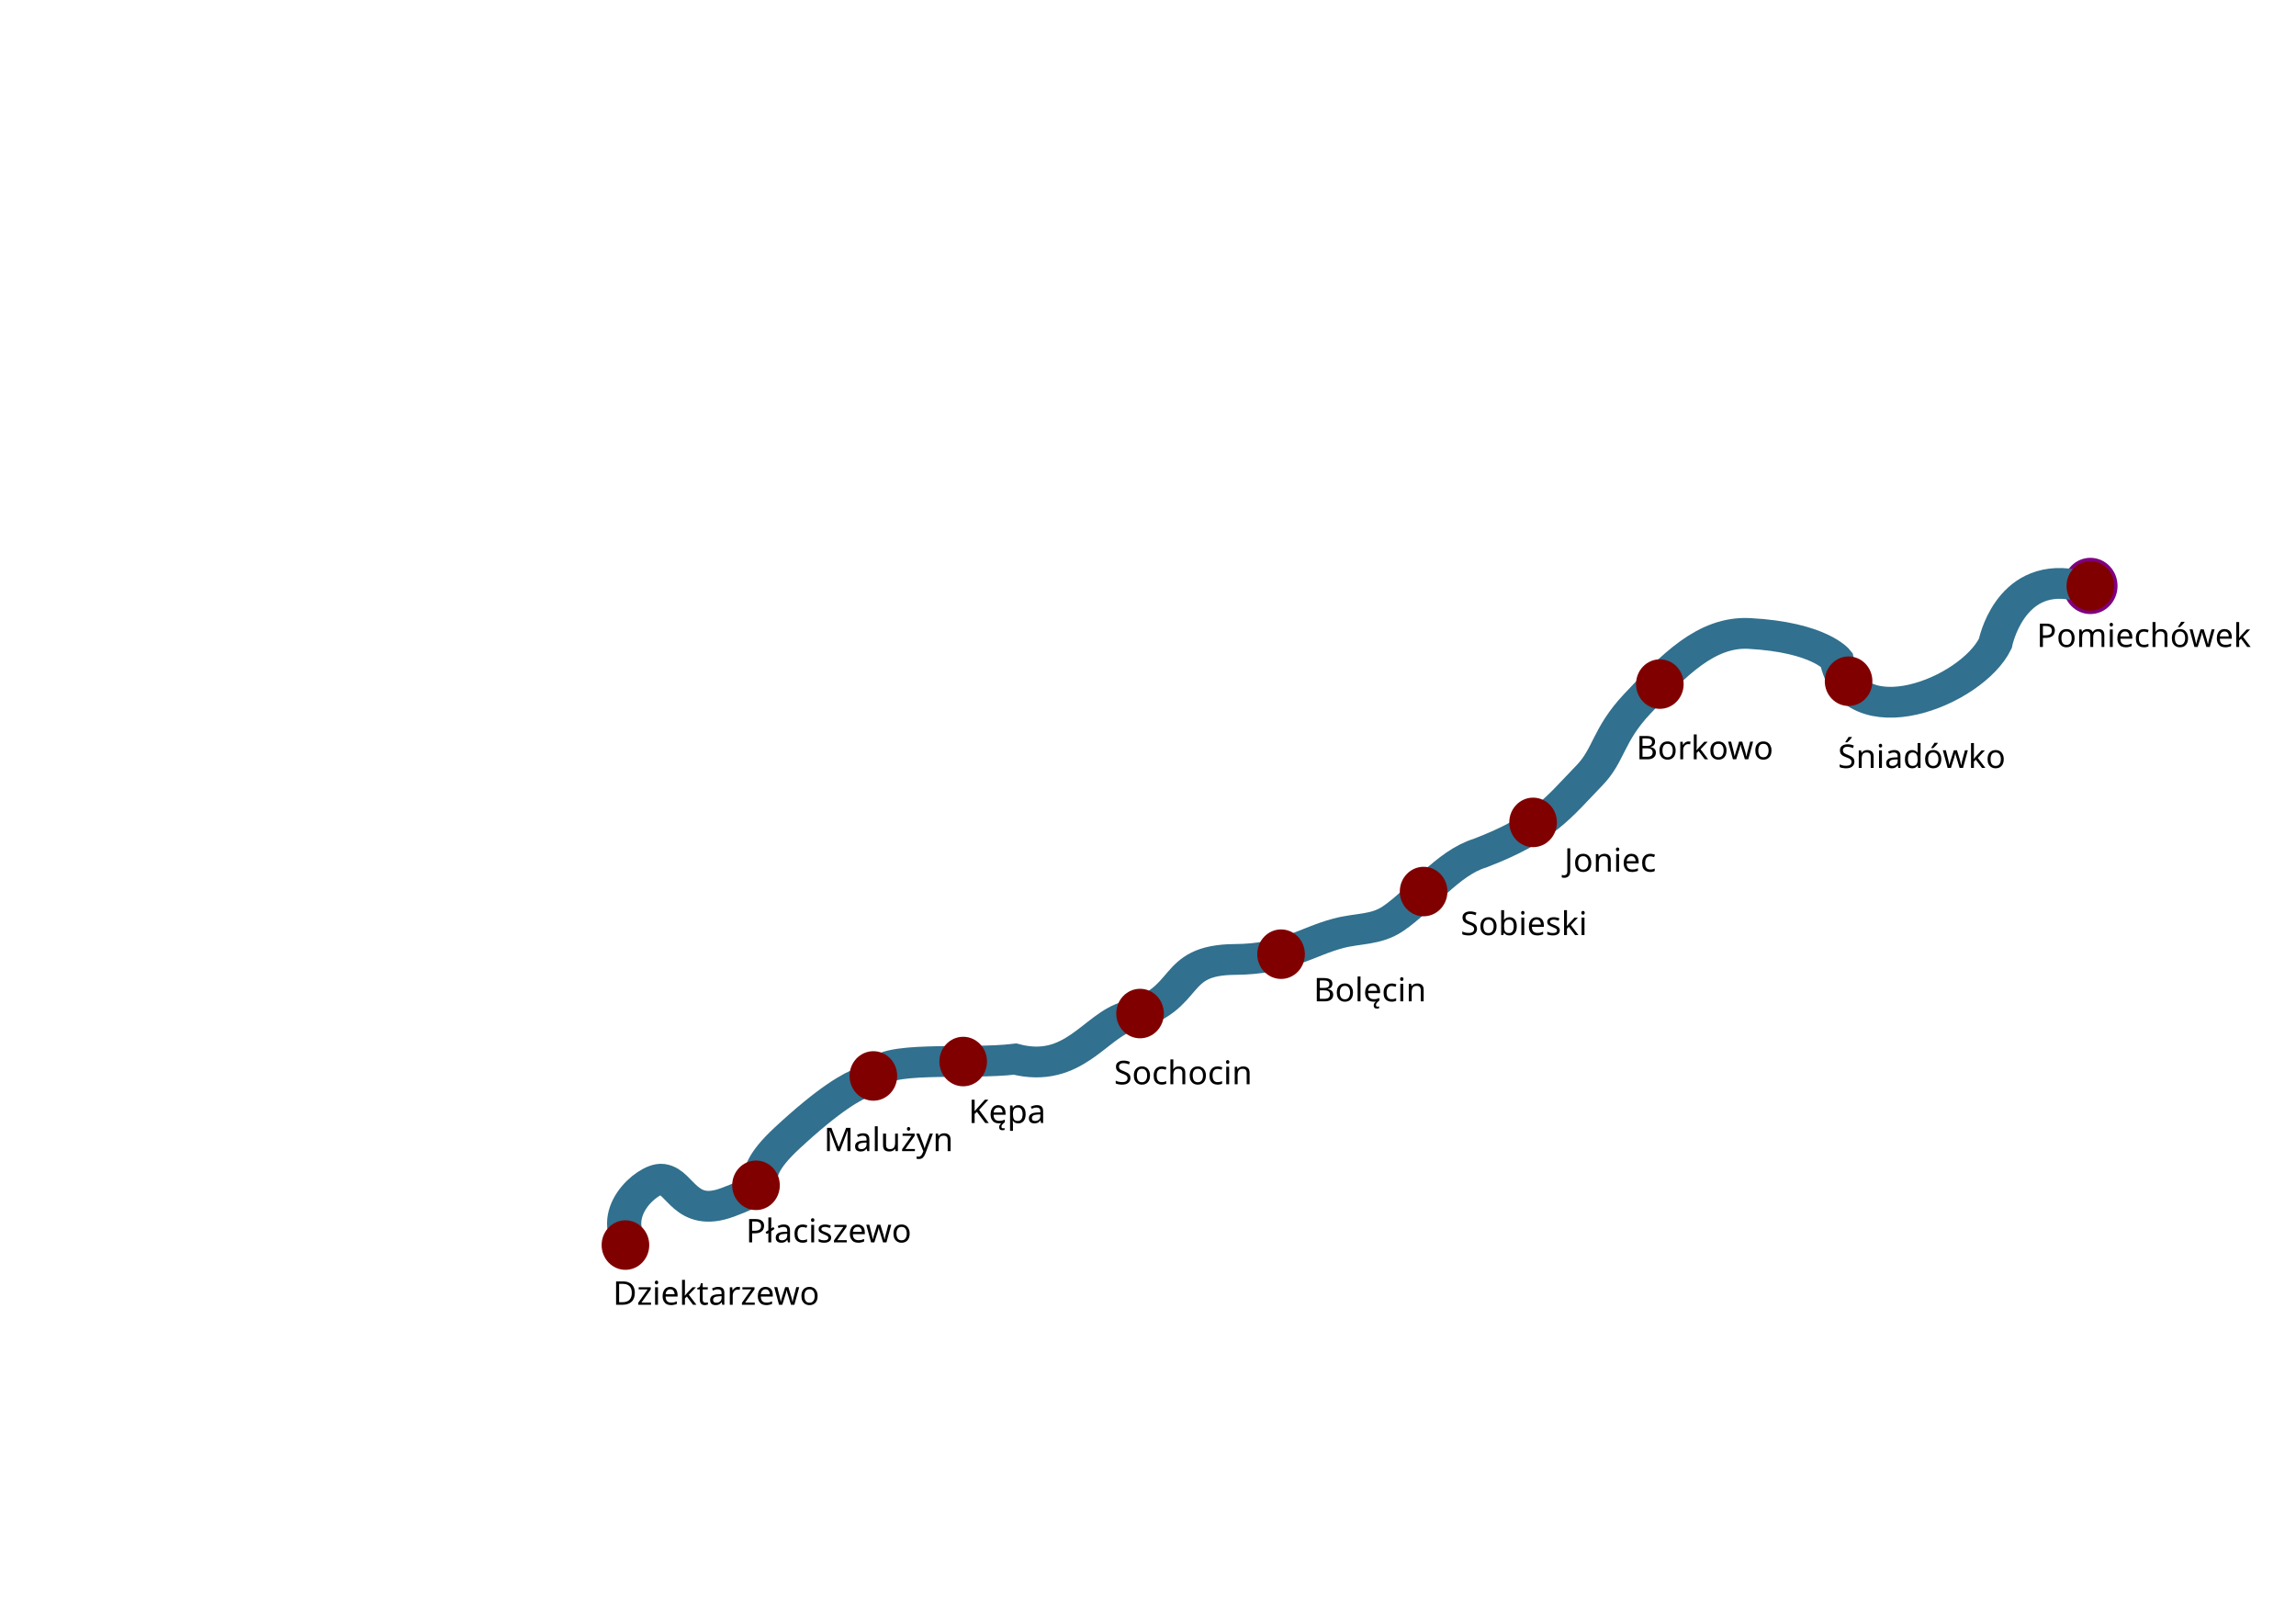
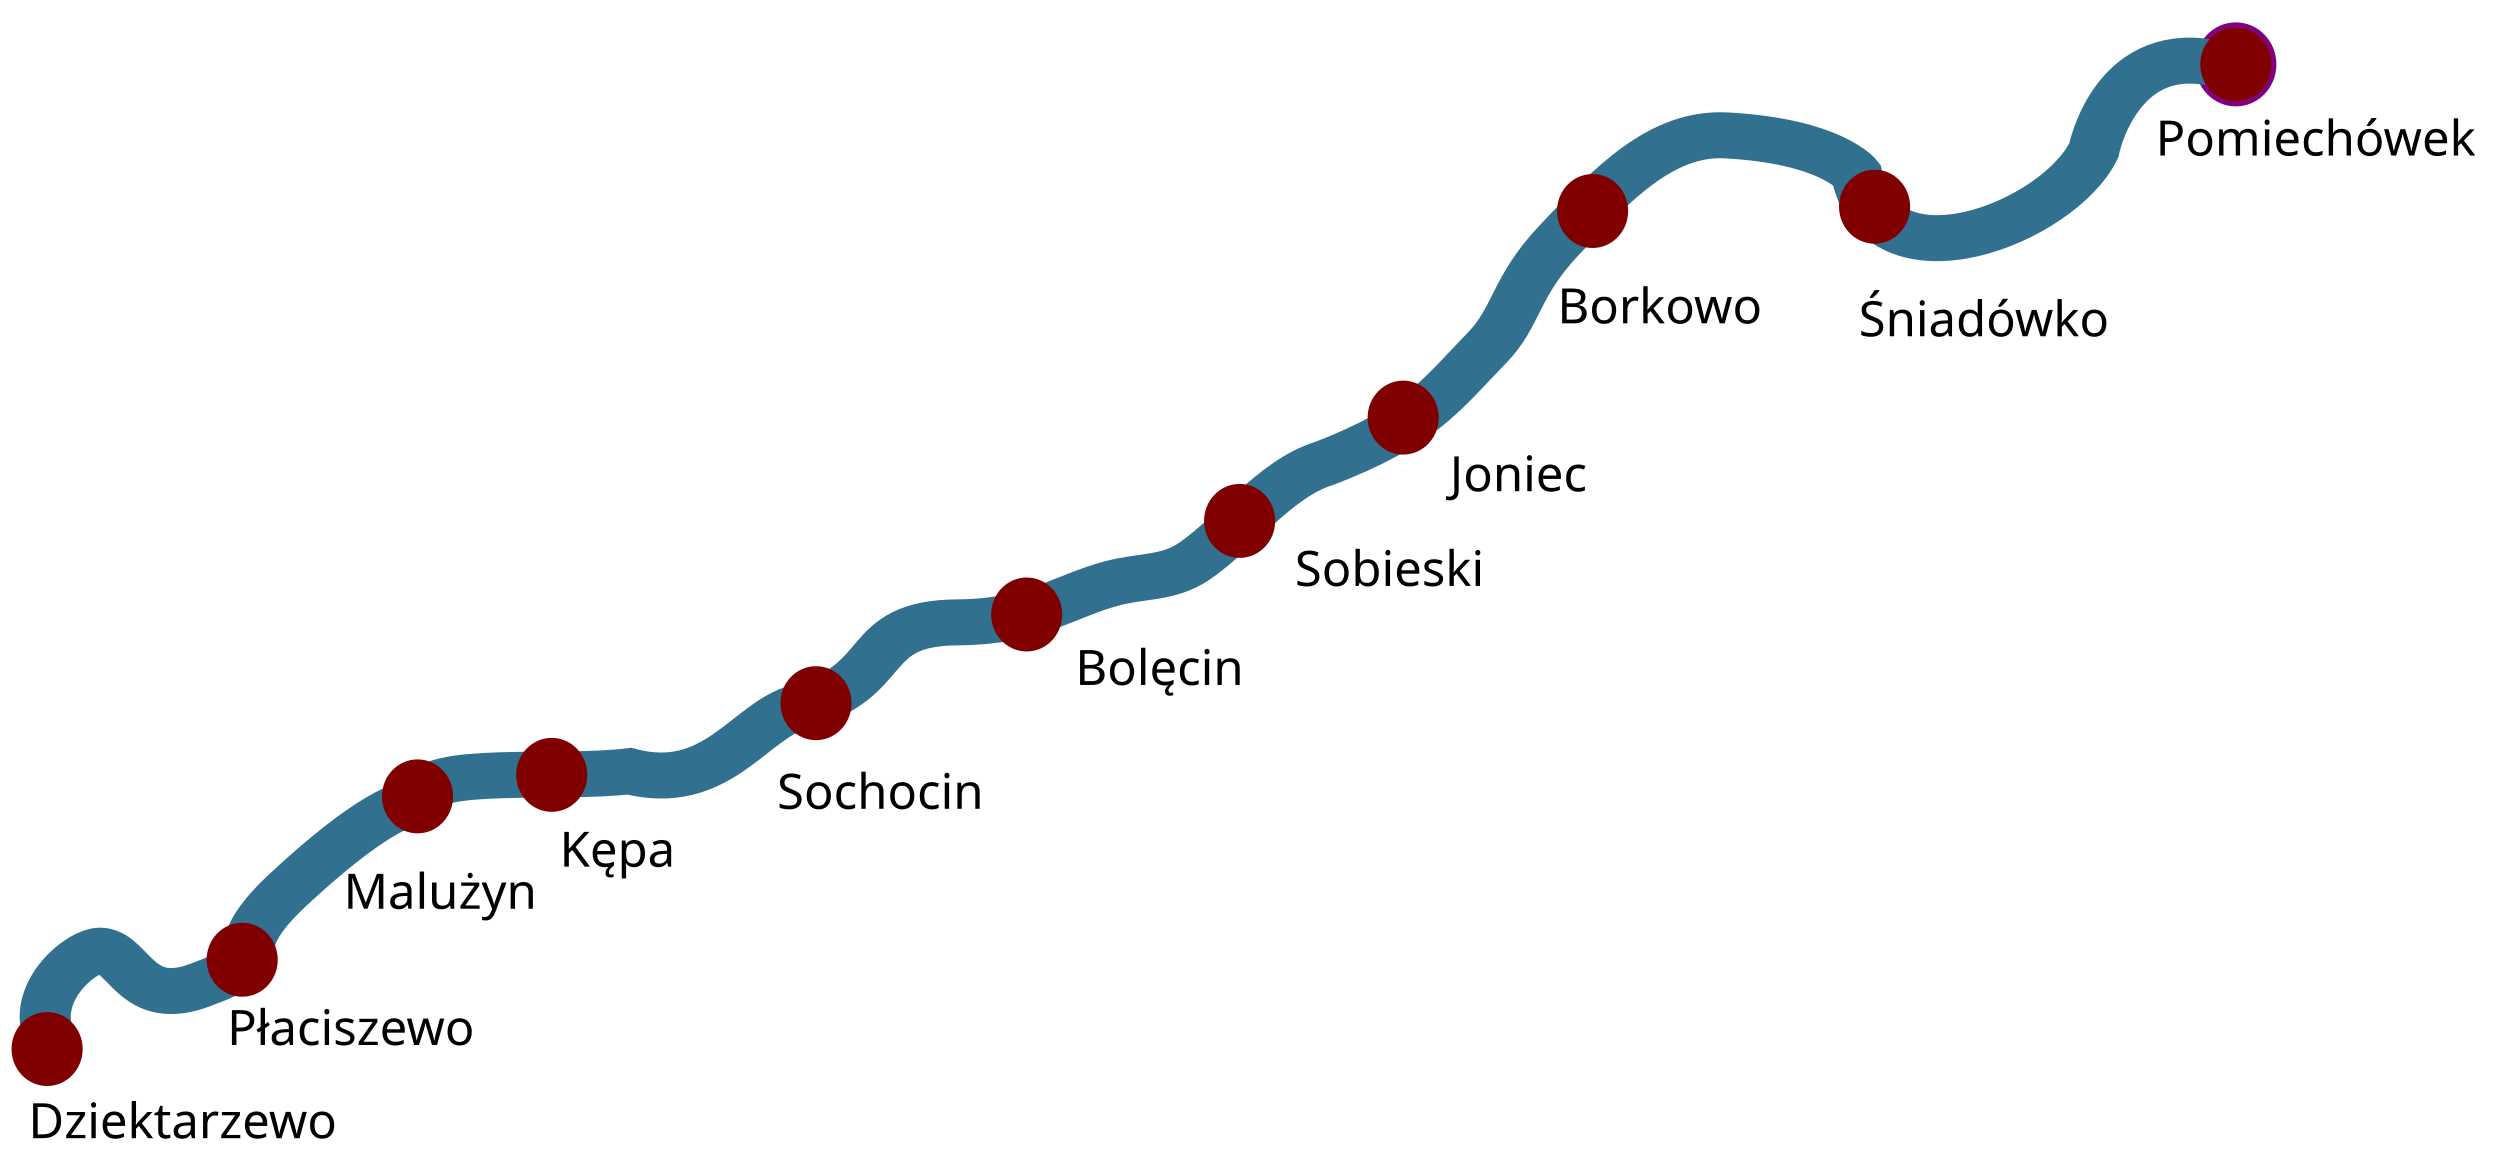
- <svg xmlns="http://www.w3.org/2000/svg" width="297mm" height="210mm" viewBox="0 0 297 210" version="1.1" id="svg7949">
+ <svg xmlns="http://www.w3.org/2000/svg" width="216.449mm" height="99.606mm" viewBox="0 0 216.449 99.606" version="1.1" id="svg7949">
  <defs id="defs7943">
    </defs>
-   <g id="layer1" transform="translate(0,-87)">
+   <g id="layer1" transform="translate(-76.82431,-157.2064)">
    <g id="g1576">
      <g transform="matrix(0.9962317,0,0,-0.8960207,-16.7318,345.602)" id="g1568" />
      <ellipse style="opacity:0;fill:none;fill-opacity:1;stroke:#31708e;stroke-width:0.465;stroke-miterlimit:4;stroke-dasharray:none;stroke-opacity:1" id="ellipse1570" cx="158.674" cy="127.436" rx="14.684" ry="12.435" />
      <ellipse style="opacity:0;fill:#2b0000;fill-opacity:1;stroke:#800080;stroke-width:0.465;stroke-miterlimit:4;stroke-dasharray:none;stroke-opacity:1" id="ellipse1572" cx="172.432" cy="163.287" rx="6.482" ry="22.886" />
      <ellipse cy="162.781" cx="270.4" id="ellipse1574" style="opacity:1;fill:#a02c2c;fill-opacity:1;stroke:#800080;stroke-width:0.871;stroke-miterlimit:4;stroke-dasharray:none;stroke-opacity:1" rx="3.079" ry="3.202" />
    </g>
    <ellipse style="opacity:0;fill:#f7f9fb;fill-opacity:1;stroke:#31708e;stroke-width:0.465;stroke-miterlimit:4;stroke-dasharray:none;stroke-opacity:1" id="path7984" cx="151.662" cy="205.752" rx="7.144" ry="9.26" />
    <ellipse style="opacity:0;fill:#f7f9fb;fill-opacity:1;stroke:#31708e;stroke-width:0.465;stroke-miterlimit:4;stroke-dasharray:none;stroke-opacity:1" id="path7986" cx="164.042" cy="214.979" rx="1.871" ry="6.735" />
    <ellipse style="opacity:0;fill:#2b0000;fill-opacity:1;stroke:#800080;stroke-width:0.465;stroke-miterlimit:4;stroke-dasharray:none;stroke-opacity:1" id="path8584" cx="198.305" cy="139.838" rx="30.03" ry="46.831" />
    <ellipse style="opacity:0;fill:#ff2a2a;fill-opacity:1;stroke:#800080;stroke-width:0.465;stroke-miterlimit:4;stroke-dasharray:none;stroke-opacity:1" id="path23" cx="-170.572" cy="141.628" rx="16.888" ry="35.465" />
    <text xml:space="preserve" style="font-style:normal;font-variant:normal;font-weight:normal;font-stretch:normal;font-size:3.528px;line-height:1.25;font-family:sans-serif;-inkscape-font-specification:'sans-serif, Normal';font-variant-ligatures:normal;font-variant-caps:normal;font-variant-numeric:normal;font-feature-settings:normal;text-align:start;letter-spacing:0.005px;word-spacing:0px;writing-mode:lr-tb;text-anchor:start;fill:#000000;fill-opacity:1;stroke:none;stroke-width:0.265" x="261.602" y="208.681" id="text1471">
      <tspan id="tspan1469" x="261.602" y="211.9" style="stroke-width:0.265" />
    </text>
-     <flowRoot xml:space="preserve" id="flowRoot1477" style="fill:black;fill-opacity:1;stroke:none;font-family:sans-serif;font-style:normal;font-weight:normal;font-size:16px;line-height:1.25;letter-spacing:0.02px;word-spacing:0px;-inkscape-font-specification:'sans-serif, Normal';font-stretch:normal;font-variant:normal;text-anchor:start;text-align:start;writing-mode:lr;font-variant-ligatures:normal;font-variant-caps:normal;font-variant-numeric:normal;font-feature-settings:normal">
+     <flowRoot xml:space="preserve" id="flowRoot1477" style="font-style:normal;font-variant:normal;font-weight:normal;font-stretch:normal;font-size:16px;line-height:1.25;font-family:sans-serif;-inkscape-font-specification:'sans-serif, Normal';font-variant-ligatures:normal;font-variant-caps:normal;font-variant-numeric:normal;font-feature-settings:normal;text-align:start;letter-spacing:0.02px;word-spacing:0px;writing-mode:lr-tb;text-anchor:start;fill:#000000;fill-opacity:1;stroke:none">
      <flowRegion id="flowRegion1479">
        <rect id="rect1481" width="132.394" height="32.394" x="909.859" y="457.081" />
      </flowRegion>
      <flowPara id="flowPara1483" />
    </flowRoot>
-     <flowRoot xml:space="preserve" id="flowRoot1489" style="fill:black;fill-opacity:1;stroke:none;font-family:sans-serif;font-style:normal;font-weight:normal;font-size:16px;line-height:1.25;letter-spacing:0.02px;word-spacing:0px;-inkscape-font-specification:'sans-serif, Normal';font-stretch:normal;font-variant:normal;text-anchor:start;text-align:start;writing-mode:lr;font-variant-ligatures:normal;font-variant-caps:normal;font-variant-numeric:normal;font-feature-settings:normal">
+     <flowRoot xml:space="preserve" id="flowRoot1489" style="font-style:normal;font-variant:normal;font-weight:normal;font-stretch:normal;font-size:16px;line-height:1.25;font-family:sans-serif;-inkscape-font-specification:'sans-serif, Normal';font-variant-ligatures:normal;font-variant-caps:normal;font-variant-numeric:normal;font-feature-settings:normal;text-align:start;letter-spacing:0.02px;word-spacing:0px;writing-mode:lr-tb;text-anchor:start;fill:#000000;fill-opacity:1;stroke:none">
      <flowRegion id="flowRegion1491">
        <rect id="rect1493" width="2228.169" height="892.958" x="-1554.93" y="-613.341" />
      </flowRegion>
      <flowPara id="flowPara1495" />
    </flowRoot>
    <g id="g1506">
      <g id="g1509" transform="matrix(0.9962317,0,0,-0.8960207,-16.7318,345.602)">
        <g id="g1593" />
        <path id="path1619" style="fill:none;stroke:#31708e;stroke-width:4.444;stroke-linecap:butt;stroke-linejoin:miter;stroke-miterlimit:4;stroke-dasharray:none;stroke-opacity:1" d="m 285.974,204.218 c -8.312,1.654 -10.097,-8.486 -10.097,-8.486 -3.066,-7.008 -18.511,-13.805 -20.611,-2.323 0,0 -2.252,3.218 -11.312,3.765 -5.595,0.338 -9.846,-4.569 -14.597,-10.189 -3.798,-4.493 -3.61,-7.356 -6.205,-10.323 -4.041,-4.622 -5.789,-7.603 -14.181,-11.194 -4.213,-1.41 -7.74,-6.788 -11.289,-9.454 -2.244,-1.685 -4.477,-1.345 -7.115,-2.12 -4.191,-1.231 -6.818,-3.725 -13.396,-3.771 -8.582,-0.059 -5.504,-5.721 -13.843,-8.188 -4.305,-1.274 -7.098,-8.393 -14.742,-6.196 -5.927,-0.829 -17.964,0.607 -17.782,-2.486 0.093,-1.581 -0.748,2.495 -11.807,-8.911 -6.645,-6.854 -0.237,-6.191 -7.735,-9.284 -5.468,-2.256 -6.081,2.978 -8.495,3.337 -1.775,0.264 -7.53,-5.014 -3.56,-10.135" />
      </g>
      <ellipse ry="12.435" rx="14.684" cy="127.436" cx="158.674" id="path7990" style="opacity:0;fill:none;fill-opacity:1;stroke:#31708e;stroke-width:0.465;stroke-miterlimit:4;stroke-dasharray:none;stroke-opacity:1" />
      <ellipse ry="22.886" rx="6.482" cy="163.287" cx="172.432" id="path8586" style="opacity:0;fill:#2b0000;fill-opacity:1;stroke:#800080;stroke-width:0.465;stroke-miterlimit:4;stroke-dasharray:none;stroke-opacity:1" />
      <ellipse ry="3.202" rx="3.079" style="opacity:1;fill:#800000;fill-opacity:1;stroke:none;stroke-width:0.871;stroke-miterlimit:4;stroke-dasharray:none;stroke-opacity:1" id="circle1463" cx="270.4" cy="162.781" />
    </g>
    <ellipse ry="3.202" rx="3.079" style="opacity:1;fill:#800000;fill-opacity:1;stroke:none;stroke-width:0.871;stroke-miterlimit:4;stroke-dasharray:none;stroke-opacity:1" id="ellipse1513" cx="184.151" cy="202.306" />
    <ellipse cy="175.103" cx="239.125" id="ellipse1515" style="opacity:1;fill:#800000;fill-opacity:1;stroke:none;stroke-width:0.871;stroke-miterlimit:4;stroke-dasharray:none;stroke-opacity:1" rx="3.079" ry="3.202" />
    <text xml:space="preserve" style="font-style:normal;font-variant:normal;font-weight:normal;font-stretch:normal;font-size:4.233px;line-height:1.25;font-family:sans-serif;-inkscape-font-specification:'sans-serif, Normal';font-variant-ligatures:normal;font-variant-caps:normal;font-variant-numeric:normal;font-feature-settings:normal;text-align:start;letter-spacing:0.005px;word-spacing:0px;writing-mode:lr-tb;text-anchor:start;fill:#000000;fill-opacity:1;stroke:none;stroke-width:0.265" x="263.465" y="170.671" id="text1519">
      <tspan id="tspan1517" x="263.465" y="170.671" style="stroke-width:0.265">Pomiechówek</tspan>
    </text>
    <text xml:space="preserve" style="font-style:normal;font-variant:normal;font-weight:normal;font-stretch:normal;font-size:4.233px;line-height:1.25;font-family:sans-serif;-inkscape-font-specification:'sans-serif, Normal';font-variant-ligatures:normal;font-variant-caps:normal;font-variant-numeric:normal;font-feature-settings:normal;text-align:start;letter-spacing:0.005px;word-spacing:0px;writing-mode:lr-tb;text-anchor:start;fill:#000000;fill-opacity:1;stroke:none;stroke-width:0.265" x="228.436" y="185.577" id="text1523">
      <tspan id="tspan1521" x="228.436" y="189.439" style="stroke-width:0.265" />
    </text>
    <ellipse cy="175.475" cx="214.709" id="ellipse1532" style="opacity:1;fill:#800000;fill-opacity:1;stroke:none;stroke-width:0.871;stroke-miterlimit:4;stroke-dasharray:none;stroke-opacity:1" rx="3.079" ry="3.202" />
    <ellipse ry="3.202" rx="3.079" style="opacity:1;fill:#800000;fill-opacity:1;stroke:none;stroke-width:0.871;stroke-miterlimit:4;stroke-dasharray:none;stroke-opacity:1" id="ellipse1549" cx="165.713" cy="210.408" />
    <ellipse ry="3.202" rx="3.079" style="opacity:1;fill:#800000;fill-opacity:1;stroke:none;stroke-width:0.871;stroke-miterlimit:4;stroke-dasharray:none;stroke-opacity:1" id="ellipse1467" cx="97.793" cy="240.301" />
    <ellipse cy="218.086" cx="147.472" id="ellipse1578" style="opacity:1;fill:#800000;fill-opacity:1;stroke:none;stroke-width:0.871;stroke-miterlimit:4;stroke-dasharray:none;stroke-opacity:1" rx="3.079" ry="3.202" />
    <ellipse cy="193.363" cx="198.312" id="ellipse1580" style="opacity:1;fill:#800000;fill-opacity:1;stroke:none;stroke-width:0.871;stroke-miterlimit:4;stroke-dasharray:none;stroke-opacity:1" rx="3.079" ry="3.202" />
    <ellipse ry="3.202" rx="3.079" style="opacity:1;fill:#800000;fill-opacity:1;stroke:none;stroke-width:0.871;stroke-miterlimit:4;stroke-dasharray:none;stroke-opacity:1" id="ellipse1582" cx="80.903" cy="248.03" />
    <text xml:space="preserve" style="font-style:normal;font-variant:normal;font-weight:normal;font-stretch:normal;font-size:4.233px;line-height:1.25;font-family:sans-serif;-inkscape-font-specification:'sans-serif, Normal';font-variant-ligatures:normal;font-variant-caps:normal;font-variant-numeric:normal;font-feature-settings:normal;text-align:start;letter-spacing:0.005px;word-spacing:0px;writing-mode:lr-tb;text-anchor:start;fill:#000000;fill-opacity:1;stroke:none;stroke-width:0.265" x="211.667" y="185.204" id="text1586">
      <tspan id="tspan1584" x="211.667" y="185.204" style="stroke-width:0.265">Borkowo</tspan>
    </text>
    <text xml:space="preserve" style="font-style:normal;font-variant:normal;font-weight:normal;font-stretch:normal;font-size:4.233px;line-height:1.25;font-family:sans-serif;-inkscape-font-specification:'sans-serif, Normal';font-variant-ligatures:normal;font-variant-caps:normal;font-variant-numeric:normal;font-feature-settings:normal;text-align:start;letter-spacing:0.005px;word-spacing:0px;writing-mode:lr-tb;text-anchor:start;fill:#000000;fill-opacity:1;stroke:none;stroke-width:0.265" x="237.752" y="186.322" id="text1590">
      <tspan id="tspan1588" x="237.752" y="186.322" style="stroke-width:0.265">Śniadówko</tspan>
    </text>
    <text xml:space="preserve" style="font-style:normal;font-variant:normal;font-weight:normal;font-stretch:normal;font-size:4.233px;line-height:1.25;font-family:sans-serif;-inkscape-font-specification:'sans-serif, Normal';font-variant-ligatures:normal;font-variant-caps:normal;font-variant-numeric:normal;font-feature-settings:normal;text-align:start;letter-spacing:0.005px;word-spacing:0px;writing-mode:lr-tb;text-anchor:start;fill:#000000;fill-opacity:1;stroke:none;stroke-width:0.265" x="190.053" y="208.309" id="text1597">
      <tspan id="tspan1595" x="190.053" y="212.171" style="stroke-width:0.265" />
    </text>
    <text xml:space="preserve" style="font-style:normal;font-variant:normal;font-weight:normal;font-stretch:normal;font-size:4.233px;line-height:1.25;font-family:sans-serif;-inkscape-font-specification:'sans-serif, Normal';font-variant-ligatures:normal;font-variant-caps:normal;font-variant-numeric:normal;font-feature-settings:normal;text-align:start;letter-spacing:0.005px;word-spacing:0px;writing-mode:lr-tb;text-anchor:start;fill:#000000;fill-opacity:1;stroke:none;stroke-width:0.265" x="188.935" y="207.936" id="text1601">
      <tspan id="tspan1599" x="188.935" y="207.936" style="stroke-width:0.265">Sobieski</tspan>
    </text>
    <text xml:space="preserve" style="font-style:normal;font-variant:normal;font-weight:normal;font-stretch:normal;font-size:4.233px;line-height:1.25;font-family:sans-serif;-inkscape-font-specification:'sans-serif, Normal';font-variant-ligatures:normal;font-variant-caps:normal;font-variant-numeric:normal;font-feature-settings:normal;text-align:start;letter-spacing:0.005px;word-spacing:0px;writing-mode:lr-tb;text-anchor:start;fill:#000000;fill-opacity:1;stroke:none;stroke-width:0.265" x="202.35" y="199.738" id="text1605">
      <tspan id="tspan1603" x="202.35" y="199.738" style="stroke-width:0.265">Joniec</tspan>
    </text>
    <text xml:space="preserve" style="font-style:normal;font-variant:normal;font-weight:normal;font-stretch:normal;font-size:4.233px;line-height:1.25;font-family:sans-serif;-inkscape-font-specification:'sans-serif, Normal';font-variant-ligatures:normal;font-variant-caps:normal;font-variant-numeric:normal;font-feature-settings:normal;text-align:start;letter-spacing:0.005px;word-spacing:0px;writing-mode:lr-tb;text-anchor:start;fill:#000000;fill-opacity:1;stroke:none;stroke-width:0.265" x="169.184" y="219.116" id="text1609">
      <tspan id="tspan1607" x="169.184" y="222.978" style="stroke-width:0.265" />
    </text>
    <text xml:space="preserve" style="font-style:normal;font-variant:normal;font-weight:normal;font-stretch:normal;font-size:4.233px;line-height:1.25;font-family:sans-serif;-inkscape-font-specification:'sans-serif, Normal';font-variant-ligatures:normal;font-variant-caps:normal;font-variant-numeric:normal;font-feature-settings:normal;text-align:start;letter-spacing:0.005px;word-spacing:0px;writing-mode:lr-tb;text-anchor:start;fill:#000000;fill-opacity:1;stroke:none;stroke-width:0.265" x="169.93" y="216.507" id="text1613">
      <tspan id="tspan1611" x="169.93" y="216.507" style="stroke-width:0.265">Bolęcin</tspan>
    </text>
    <text xml:space="preserve" style="font-style:normal;font-variant:normal;font-weight:normal;font-stretch:normal;font-size:4.233px;line-height:1.25;font-family:sans-serif;-inkscape-font-specification:'sans-serif, Normal';font-variant-ligatures:normal;font-variant-caps:normal;font-variant-numeric:normal;font-feature-settings:normal;text-align:start;letter-spacing:0.005px;word-spacing:0px;writing-mode:lr-tb;text-anchor:start;fill:#000000;fill-opacity:1;stroke:none;stroke-width:0.265" x="144.104" y="227.232" id="text1617">
      <tspan id="tspan1615" x="144.104" y="227.232" style="stroke-width:0.265">Sochocin</tspan>
    </text>
    <ellipse cy="224.293" cx="124.593" id="ellipse1621" style="opacity:1;fill:#800000;fill-opacity:1;stroke:none;stroke-width:0.871;stroke-miterlimit:4;stroke-dasharray:none;stroke-opacity:1" rx="3.079" ry="3.202" />
    <text xml:space="preserve" style="font-style:normal;font-variant:normal;font-weight:normal;font-stretch:normal;font-size:4.233px;line-height:1.25;font-family:sans-serif;-inkscape-font-specification:'sans-serif, Normal';font-variant-ligatures:normal;font-variant-caps:normal;font-variant-numeric:normal;font-feature-settings:normal;text-align:start;letter-spacing:0.005px;word-spacing:0px;writing-mode:lr-tb;text-anchor:start;fill:#000000;fill-opacity:1;stroke:none;stroke-width:0.265" x="125.277" y="232.24" id="text1625">
      <tspan id="tspan1623" x="125.277" y="232.24" style="stroke-width:0.265">Kępa</tspan>
    </text>
    <ellipse cy="226.156" cx="112.974" id="ellipse1627" style="opacity:1;fill:#800000;fill-opacity:1;stroke:none;stroke-width:0.871;stroke-miterlimit:4;stroke-dasharray:none;stroke-opacity:1" rx="3.079" ry="3.202" />
    <text xml:space="preserve" style="font-style:normal;font-variant:normal;font-weight:normal;font-stretch:normal;font-size:4.233px;line-height:1.25;font-family:sans-serif;-inkscape-font-specification:'sans-serif, Normal';font-variant-ligatures:normal;font-variant-caps:normal;font-variant-numeric:normal;font-feature-settings:normal;text-align:start;letter-spacing:0.005px;word-spacing:0px;writing-mode:lr-tb;text-anchor:start;fill:#000000;fill-opacity:1;stroke:none;stroke-width:0.265" x="117.013" y="235.14" id="text1631">
      <tspan id="tspan1629" x="117.013" y="239.002" style="stroke-width:0.265" />
    </text>
    <text xml:space="preserve" style="font-style:normal;font-variant:normal;font-weight:normal;font-stretch:normal;font-size:4.233px;line-height:1.25;font-family:sans-serif;-inkscape-font-specification:'sans-serif, Normal';font-variant-ligatures:normal;font-variant-caps:normal;font-variant-numeric:normal;font-feature-settings:normal;text-align:start;letter-spacing:0.005px;word-spacing:0px;writing-mode:lr-tb;text-anchor:start;fill:#000000;fill-opacity:1;stroke:none;stroke-width:0.265" x="111.796" y="234.394" id="text1639">
      <tspan id="tspan1637" x="111.796" y="238.257" style="stroke-width:0.265" />
    </text>
    <text xml:space="preserve" style="font-style:normal;font-variant:normal;font-weight:normal;font-stretch:normal;font-size:4.233px;line-height:1.25;font-family:sans-serif;-inkscape-font-specification:'sans-serif, Normal';font-variant-ligatures:normal;font-variant-caps:normal;font-variant-numeric:normal;font-feature-settings:normal;text-align:start;letter-spacing:0.005px;word-spacing:0px;writing-mode:lr-tb;text-anchor:start;fill:#000000;fill-opacity:1;stroke:none;stroke-width:0.265" x="110.305" y="234.767" id="text1643">
      <tspan id="tspan1641" x="110.305" y="238.629" style="stroke-width:0.265" />
    </text>
    <text xml:space="preserve" style="font-style:normal;font-variant:normal;font-weight:normal;font-stretch:normal;font-size:4.233px;line-height:1.25;font-family:sans-serif;-inkscape-font-specification:'sans-serif, Normal';font-variant-ligatures:normal;font-variant-caps:normal;font-variant-numeric:normal;font-feature-settings:normal;text-align:start;letter-spacing:0.005px;word-spacing:0px;writing-mode:lr-tb;text-anchor:start;fill:#000000;fill-opacity:1;stroke:none;stroke-width:0.265" x="106.579" y="235.885" id="text1647">
      <tspan id="tspan1645" x="106.579" y="235.885" style="stroke-width:0.265">Malużyn</tspan>
    </text>
    <text xml:space="preserve" style="font-style:normal;font-variant:normal;font-weight:normal;font-stretch:normal;font-size:4.233px;line-height:1.25;font-family:sans-serif;-inkscape-font-specification:'sans-serif, Normal';font-variant-ligatures:normal;font-variant-caps:normal;font-variant-numeric:normal;font-feature-settings:normal;text-align:start;letter-spacing:0.005px;word-spacing:0px;writing-mode:lr-tb;text-anchor:start;fill:#000000;fill-opacity:1;stroke:none;stroke-width:0.265" x="103.97" y="244.456" id="text1651">
      <tspan id="tspan1649" x="103.97" y="248.318" style="stroke-width:0.265" />
    </text>
    <text xml:space="preserve" style="font-style:normal;font-variant:normal;font-weight:normal;font-stretch:normal;font-size:4.233px;line-height:1.25;font-family:sans-serif;-inkscape-font-specification:'sans-serif, Normal';font-variant-ligatures:normal;font-variant-caps:normal;font-variant-numeric:normal;font-feature-settings:normal;text-align:start;letter-spacing:0.005px;word-spacing:0px;writing-mode:lr-tb;text-anchor:start;fill:#000000;fill-opacity:1;stroke:none;stroke-width:0.265" x="102.852" y="244.829" id="text1655">
      <tspan id="tspan1653" x="102.852" y="248.691" style="stroke-width:0.265" />
    </text>
    <text xml:space="preserve" style="font-style:normal;font-variant:normal;font-weight:normal;font-stretch:normal;font-size:4.233px;line-height:1.25;font-family:sans-serif;-inkscape-font-specification:'sans-serif, Normal';font-variant-ligatures:normal;font-variant-caps:normal;font-variant-numeric:normal;font-feature-settings:normal;text-align:start;letter-spacing:0.005px;word-spacing:0px;writing-mode:lr-tb;text-anchor:start;fill:#000000;fill-opacity:1;stroke:none;stroke-width:0.265" x="96.498" y="247.682" id="text1659">
      <tspan id="tspan1657" x="96.498" y="247.682" style="stroke-width:0.265">Płaciszewo</tspan>
    </text>
    <text xml:space="preserve" style="font-style:normal;font-variant:normal;font-weight:normal;font-stretch:normal;font-size:4.233px;line-height:1.25;font-family:sans-serif;-inkscape-font-specification:'sans-serif, Normal';font-variant-ligatures:normal;font-variant-caps:normal;font-variant-numeric:normal;font-feature-settings:normal;text-align:start;letter-spacing:0.005px;word-spacing:0px;writing-mode:lr-tb;text-anchor:start;fill:#000000;fill-opacity:1;stroke:none;stroke-width:0.265" x="90.555" y="257.871" id="text1663">
      <tspan id="tspan1661" x="90.555" y="261.734" style="stroke-width:0.265" />
    </text>
    <text xml:space="preserve" style="font-style:normal;font-variant:normal;font-weight:normal;font-stretch:normal;font-size:4.233px;line-height:1.25;font-family:sans-serif;-inkscape-font-specification:'sans-serif, Normal';font-variant-ligatures:normal;font-variant-caps:normal;font-variant-numeric:normal;font-feature-settings:normal;text-align:start;letter-spacing:0.005px;word-spacing:0px;writing-mode:lr-tb;text-anchor:start;fill:#000000;fill-opacity:1;stroke:none;stroke-width:0.265" x="88.691" y="259.362" id="text1667">
      <tspan id="tspan1665" x="88.691" y="263.224" style="stroke-width:0.265" />
    </text>
    <text xml:space="preserve" style="font-style:normal;font-variant:normal;font-weight:normal;font-stretch:normal;font-size:4.233px;line-height:1.25;font-family:sans-serif;-inkscape-font-specification:'sans-serif, Normal';font-variant-ligatures:normal;font-variant-caps:normal;font-variant-numeric:normal;font-feature-settings:normal;text-align:start;letter-spacing:0.005px;word-spacing:0px;writing-mode:lr-tb;text-anchor:start;fill:#000000;fill-opacity:1;stroke:none;stroke-width:0.265" x="89.064" y="258.244" id="text1671">
      <tspan id="tspan1669" x="89.064" y="262.106" style="stroke-width:0.265" />
    </text>
    <text xml:space="preserve" style="font-style:normal;font-variant:normal;font-weight:normal;font-stretch:normal;font-size:4.233px;line-height:1.25;font-family:sans-serif;-inkscape-font-specification:'sans-serif, Normal';font-variant-ligatures:normal;font-variant-caps:normal;font-variant-numeric:normal;font-feature-settings:normal;text-align:start;letter-spacing:0.005px;word-spacing:0px;writing-mode:lr-tb;text-anchor:start;fill:#000000;fill-opacity:1;stroke:none;stroke-width:0.265" x="79.29" y="255.748" id="text1675">
      <tspan id="tspan1673" x="79.29" y="255.748" style="stroke-width:0.265">Dziektarzewo</tspan>
    </text>
  </g>
</svg>
